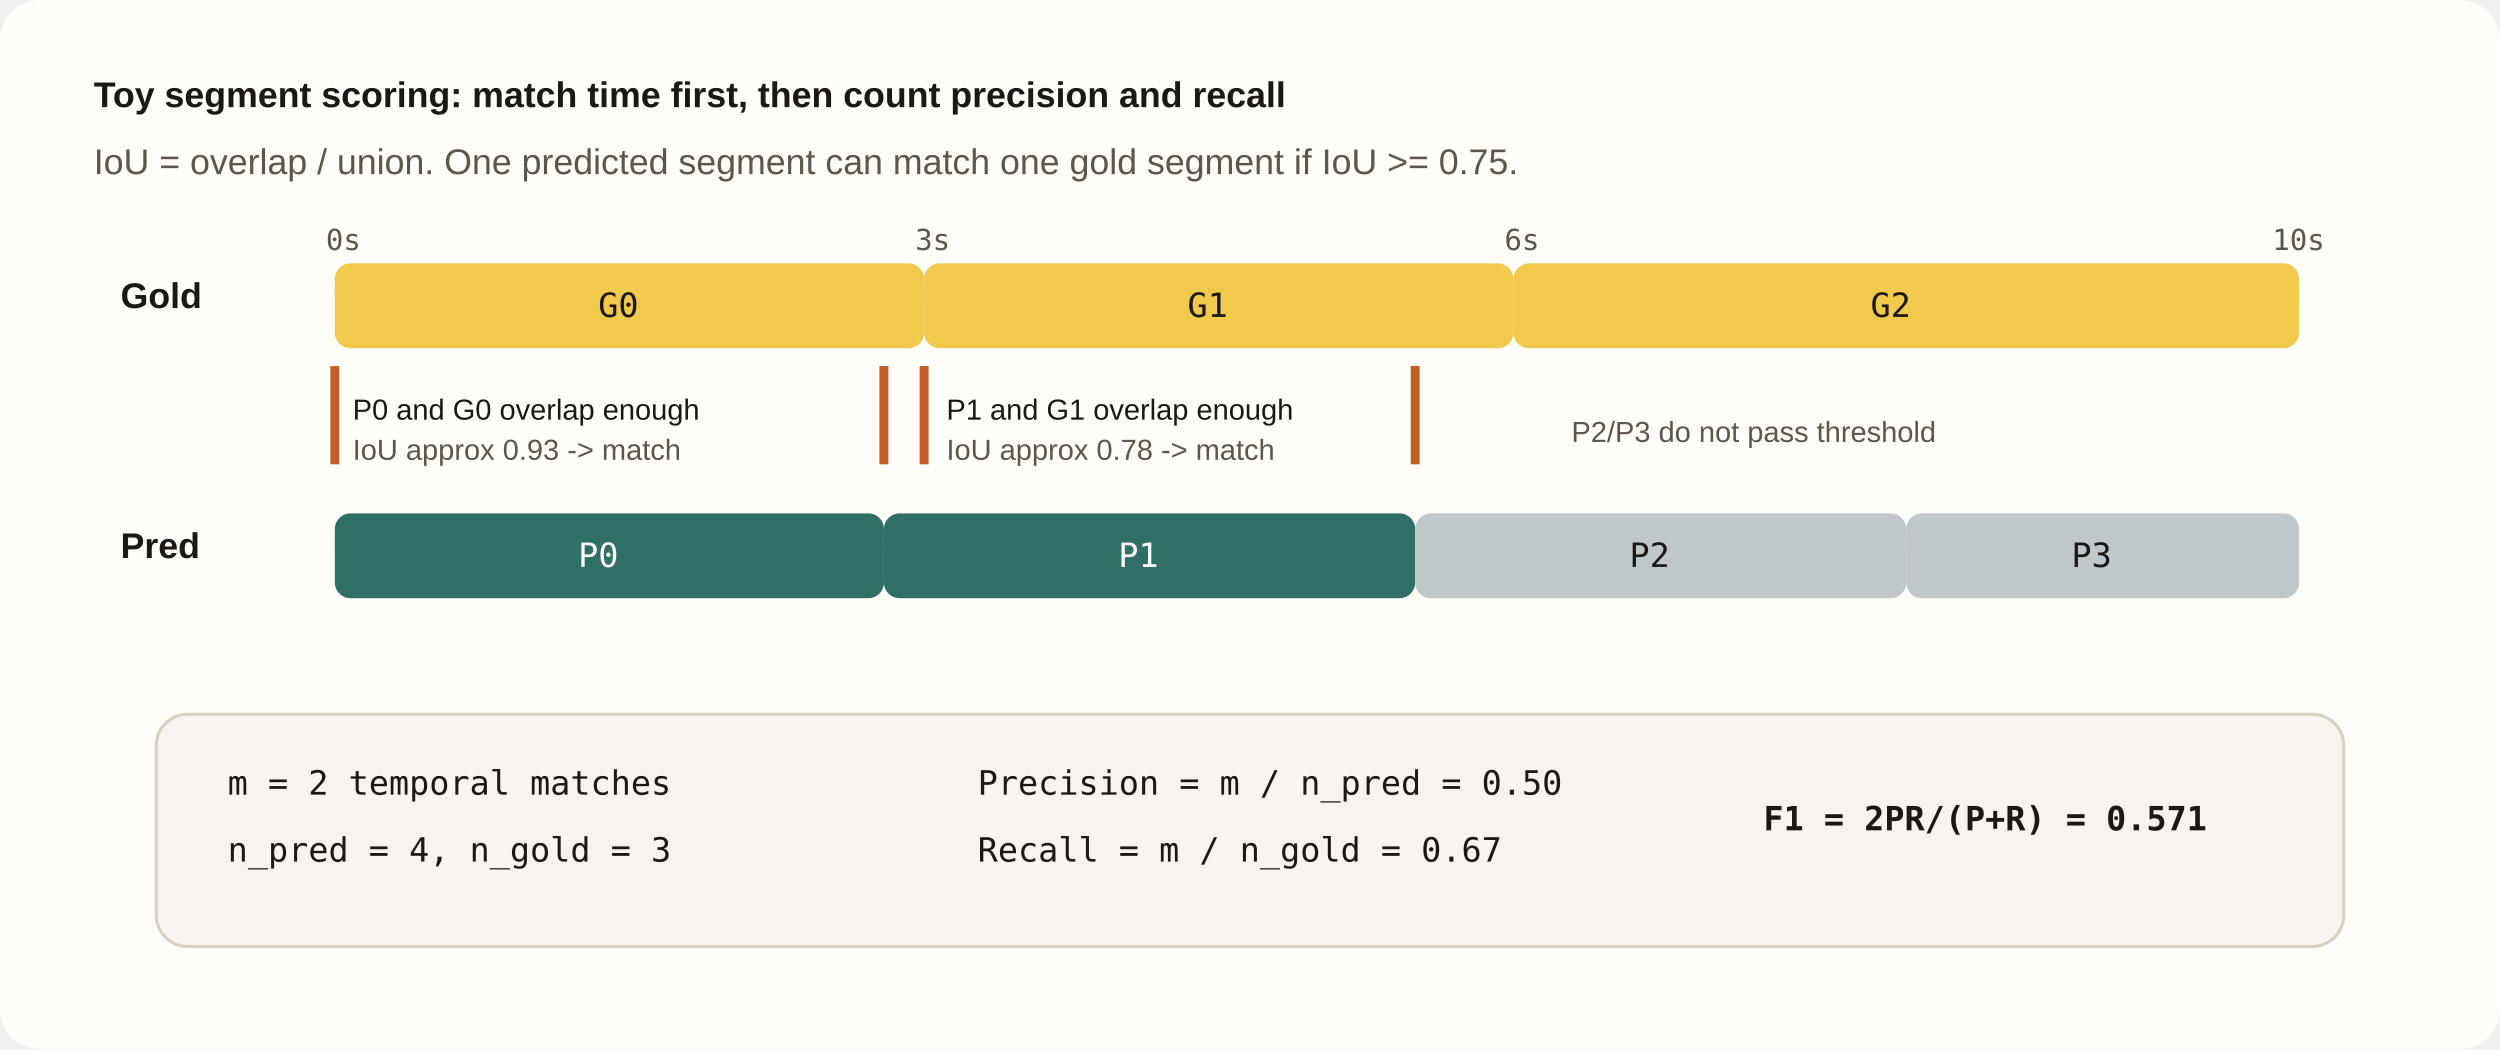
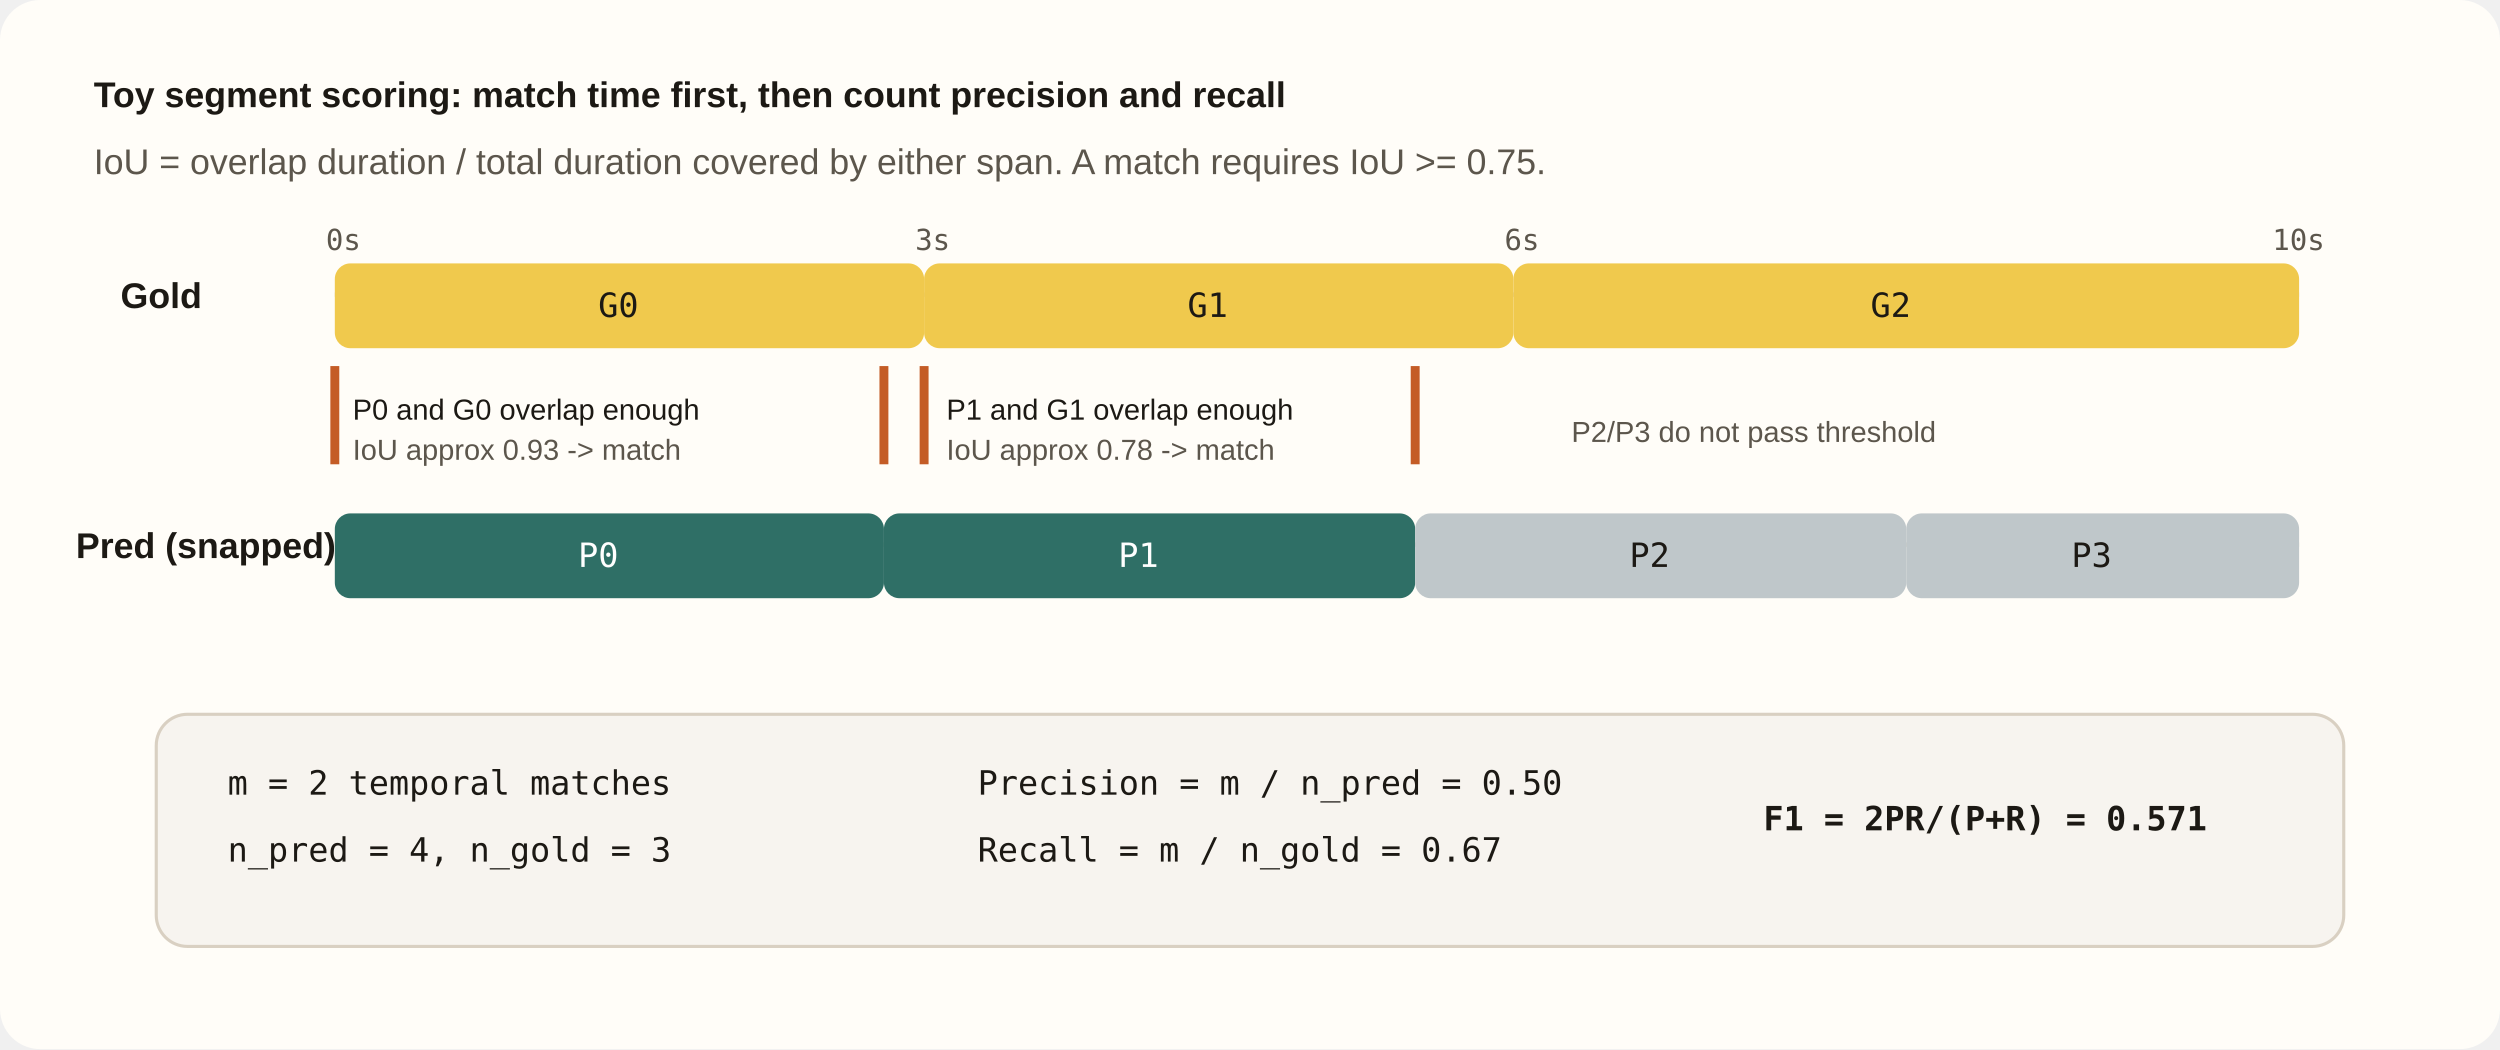
<svg xmlns="http://www.w3.org/2000/svg" viewBox="0 0 1120 470" role="img" aria-labelledby="title desc">
  <defs>
    <style>
      .bg{fill:#fffdf8}.ink{fill:#1c1914}.muted{fill:#5c564c}.axis{stroke:#d9d0c2;stroke-width:2}
      .gold{fill:#f0c94d}.pred{fill:#2f6f66}.miss{fill:#bfc7ca}.mark{stroke:#c45c26;stroke-width:4}
      .box{fill:#f7f4ef;stroke:#d9d0c2;stroke-width:1.4}.txt{font:16px "IBM Plex Sans",Arial,sans-serif}
      .mono{font:15px "IBM Plex Mono",monospace}.small{font-size:13px}.label{font-weight:700}
    </style>
  </defs>
  <rect width="1120" height="470" rx="18" class="bg" />
  <text x="42" y="48" class="txt label ink">Toy segment scoring: match time first, then count precision and recall</text>
-   <text x="42" y="78" class="txt muted">IoU = overlap / union. One predicted segment can match one gold segment if IoU &gt;= 0.75.</text>
+   <text x="42" y="78" class="txt muted">IoU = overlap duration / total duration covered by either span. A match requires IoU &gt;= 0.75.</text>
  <line x1="150" y1="132" x2="1030" y2="132" class="axis" />
  <line x1="150" y1="244" x2="1030" y2="244" class="axis" />
  <text x="54" y="138" class="txt label ink">Gold</text>
-   <text x="54" y="250" class="txt label ink">Pred</text>
+   <text x="34" y="250" class="txt label ink">Pred (snapped)</text>
  <g class="mono small muted">
    <text x="146" y="112">0s</text>
    <text x="410" y="112">3s</text>
    <text x="674" y="112">6s</text>
    <text x="1018" y="112">10s</text>
  </g>
  <rect x="150" y="118" width="264" height="38" rx="7" class="gold" />
  <text x="268" y="142" class="mono ink">G0</text>
  <rect x="414" y="118" width="264" height="38" rx="7" class="gold" />
  <text x="532" y="142" class="mono ink">G1</text>
  <rect x="678" y="118" width="352" height="38" rx="7" class="gold" />
  <text x="838" y="142" class="mono ink">G2</text>
  <rect x="150" y="230" width="246" height="38" rx="7" class="pred" />
  <text x="259" y="254" class="mono" fill="#fff">P0</text>
  <rect x="396" y="230" width="238" height="38" rx="7" class="pred" />
  <text x="501" y="254" class="mono" fill="#fff">P1</text>
  <rect x="634" y="230" width="220" height="38" rx="7" class="miss" />
  <text x="730" y="254" class="mono ink">P2</text>
  <rect x="854" y="230" width="176" height="38" rx="7" class="miss" />
  <text x="928" y="254" class="mono ink">P3</text>
  <path d="M150 164v44M396 164v44" class="mark" />
  <path d="M414 164v44M634 164v44" class="mark" />
  <text x="158" y="188" class="txt small ink">P0 and G0 overlap enough</text>
  <text x="158" y="206" class="txt small muted">IoU approx 0.93 -&gt; match</text>
  <text x="424" y="188" class="txt small ink">P1 and G1 overlap enough</text>
  <text x="424" y="206" class="txt small muted">IoU approx 0.78 -&gt; match</text>
  <text x="704" y="198" class="txt small muted">P2/P3 do not pass threshold</text>
  <rect x="70" y="320" width="980" height="104" rx="14" class="box" />
  <text x="102" y="356" class="mono ink">m = 2 temporal matches</text>
  <text x="102" y="386" class="mono ink">n_pred = 4, n_gold = 3</text>
  <text x="438" y="356" class="mono ink">Precision = m / n_pred = 0.50</text>
  <text x="438" y="386" class="mono ink">Recall = m / n_gold = 0.67</text>
  <text x="790" y="372" class="mono label ink">F1 = 2PR/(P+R) = 0.571</text>
</svg>
